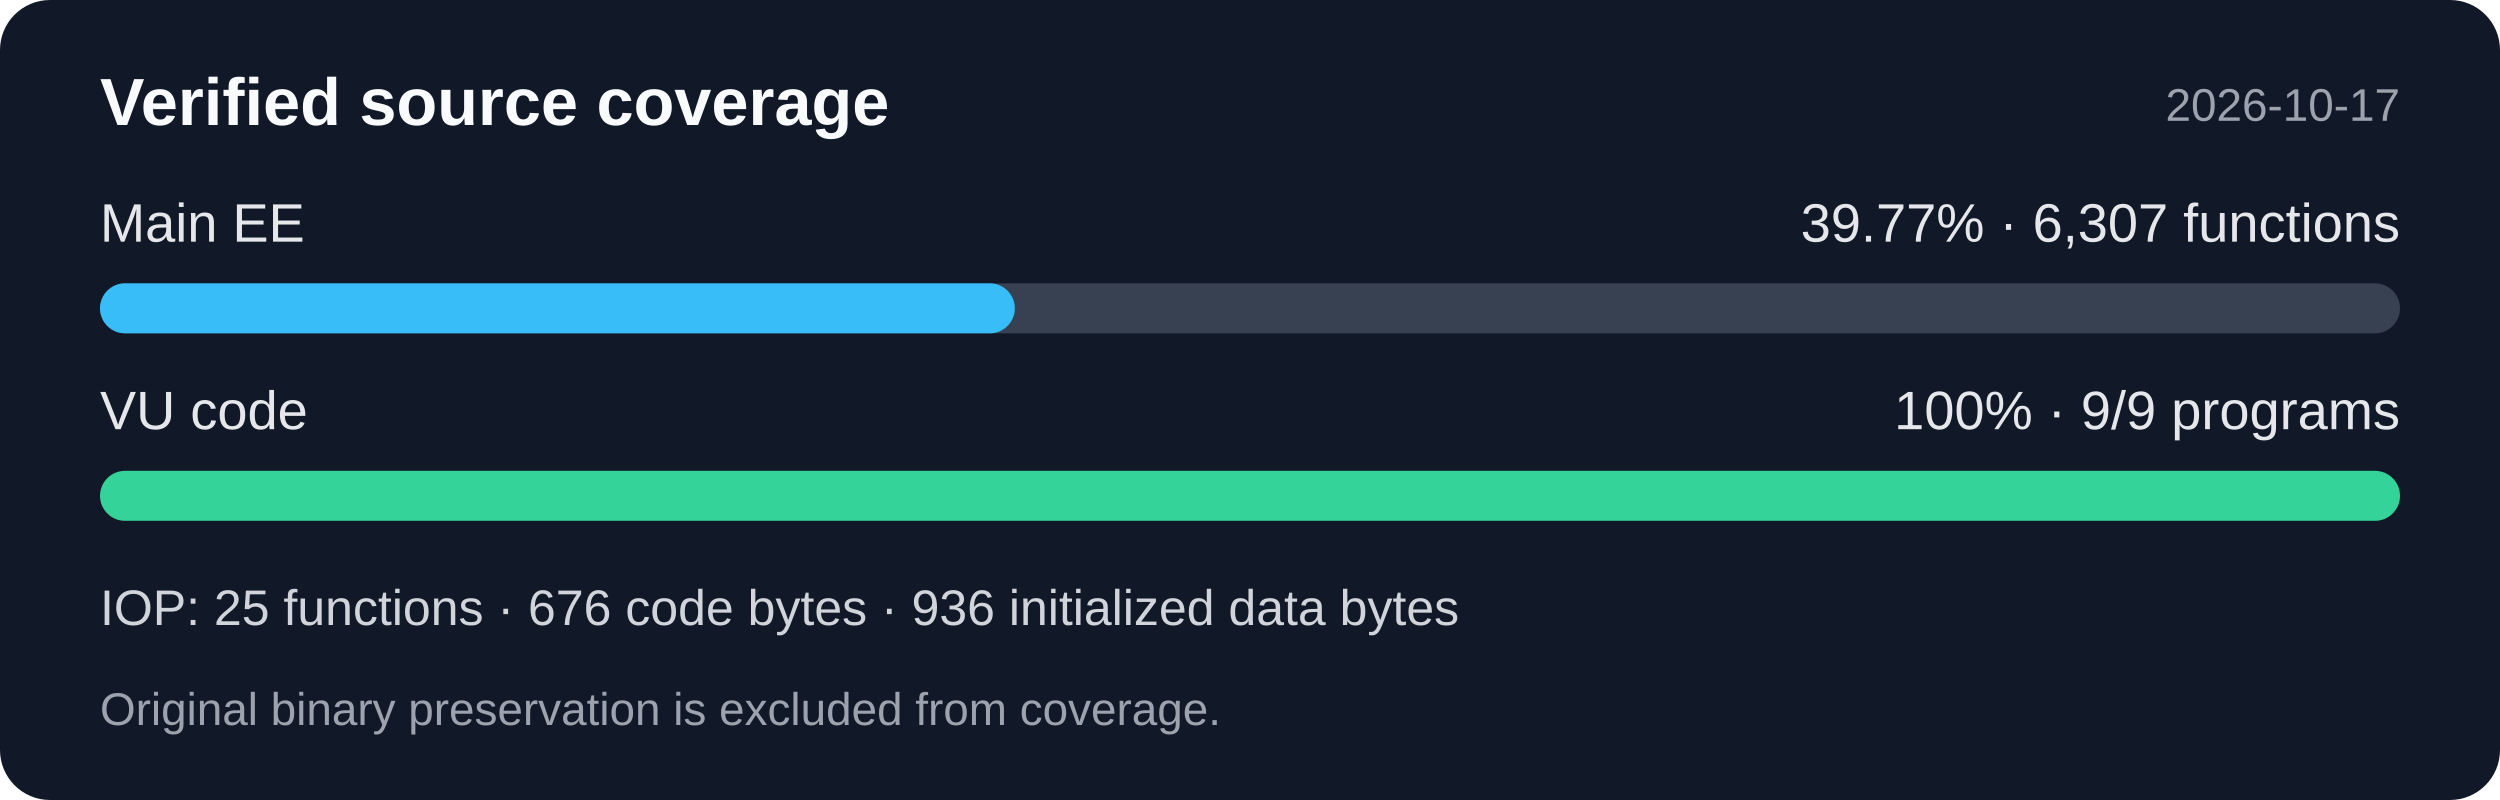
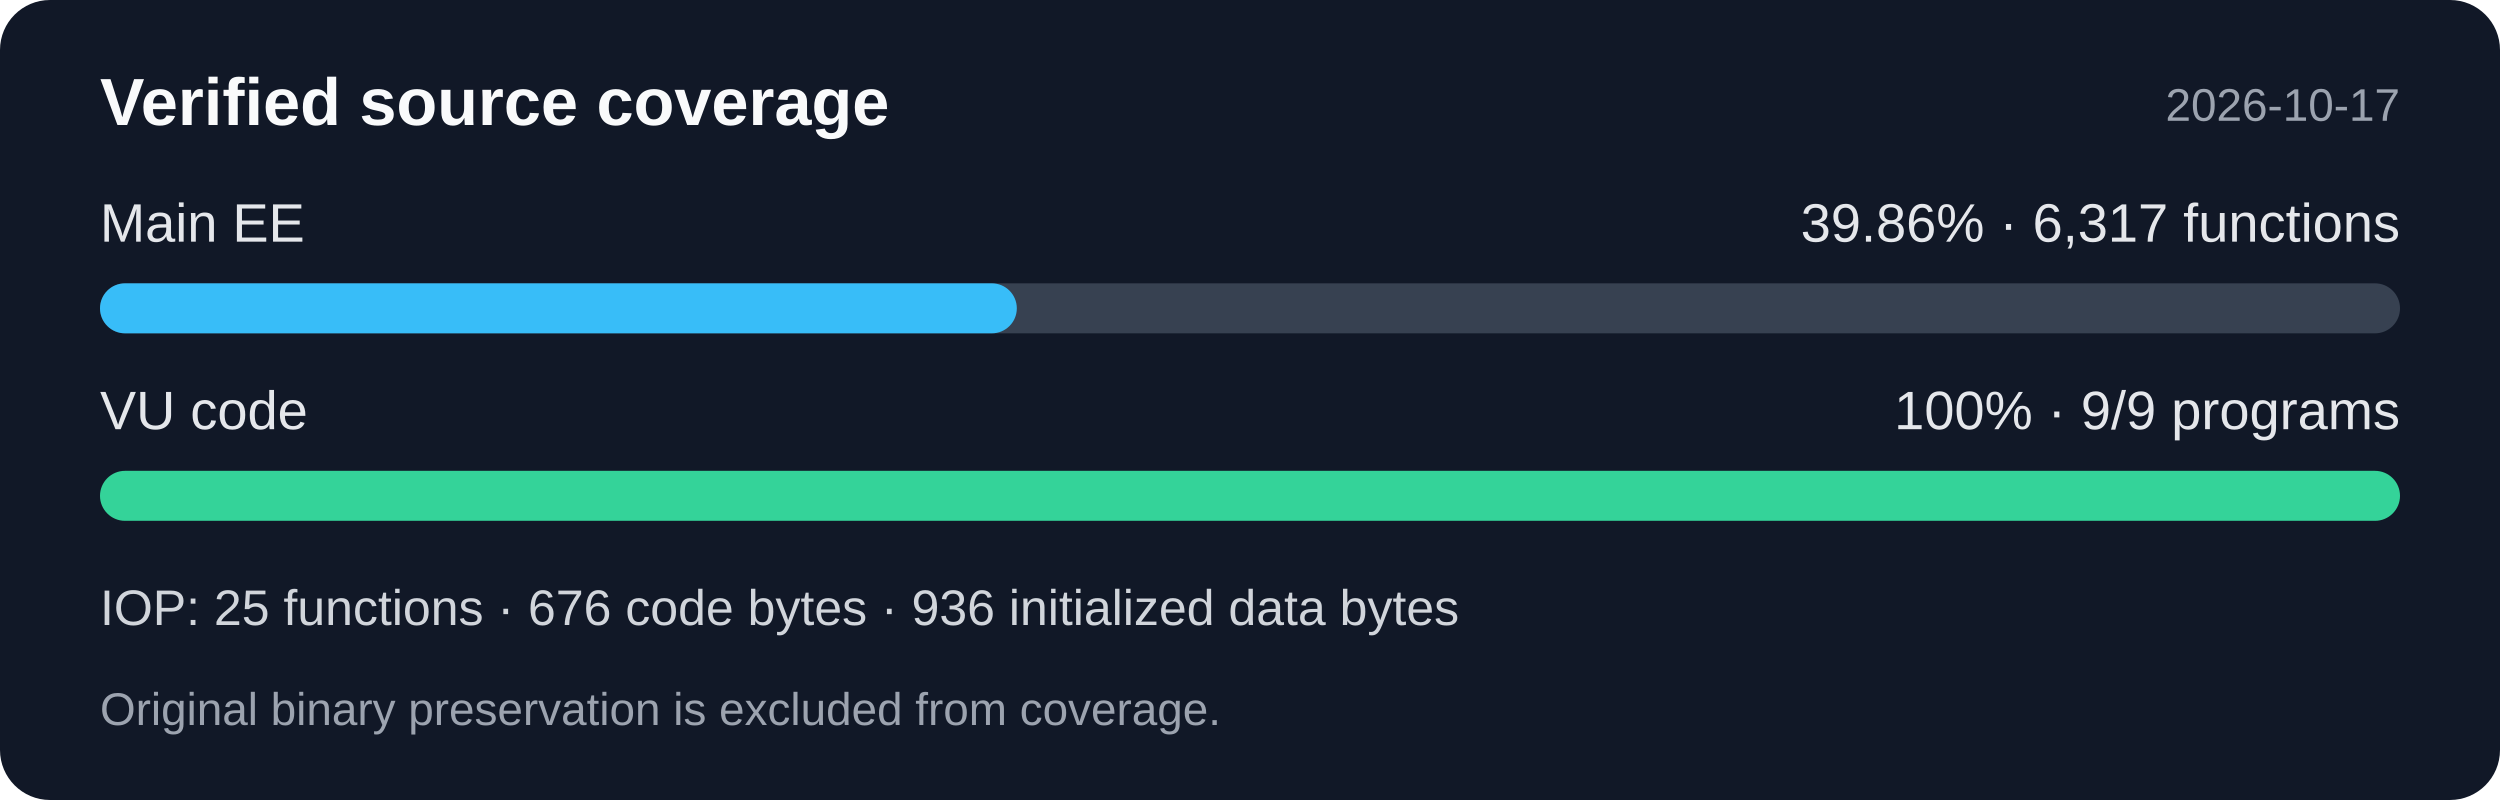
<svg xmlns="http://www.w3.org/2000/svg" width="600" height="192" viewBox="0 0 600 192" role="img" aria-labelledby="title desc">
  <rect width="600" height="192" rx="12" fill="#111827" />
  <g font-family="Segoe UI,Arial,sans-serif">
    <text x="24" y="30" fill="#f9fafb" font-size="16" font-weight="600">Verified source coverage</text>
    <text x="576" y="29" fill="#9ca3af" font-size="11" text-anchor="end">2026-10-17</text>
    <text x="24" y="58" fill="#e5e7eb" font-size="13">Main EE</text>
-     <text x="576" y="58" fill="#e5e7eb" font-size="13" text-anchor="end">39.77% · 6,307 functions</text>
+     <text x="576" y="58" fill="#e5e7eb" font-size="13" text-anchor="end">39.86% · 6,317 functions</text>
    <rect x="24" y="68" width="552" height="12" rx="6" fill="#374151" />
-     <rect x="24" y="68" width="219.557" height="12" rx="6" fill="#38bdf8" />
+     <rect x="24" y="68" width="220.037" height="12" rx="6" fill="#38bdf8" />
    <text x="24" y="103" fill="#e5e7eb" font-size="13">VU code</text>
    <text x="576" y="103" fill="#e5e7eb" font-size="13" text-anchor="end">100% · 9/9 programs</text>
    <rect x="24" y="113" width="552" height="12" rx="6" fill="#34d399" />
    <text x="24" y="150" fill="#d1d5db" font-size="12">IOP: 25 functions · 676 code bytes · 936 initialized data bytes</text>
    <text x="24" y="174" fill="#9ca3af" font-size="11">Original binary preservation is excluded from coverage.</text>
  </g>
</svg>
